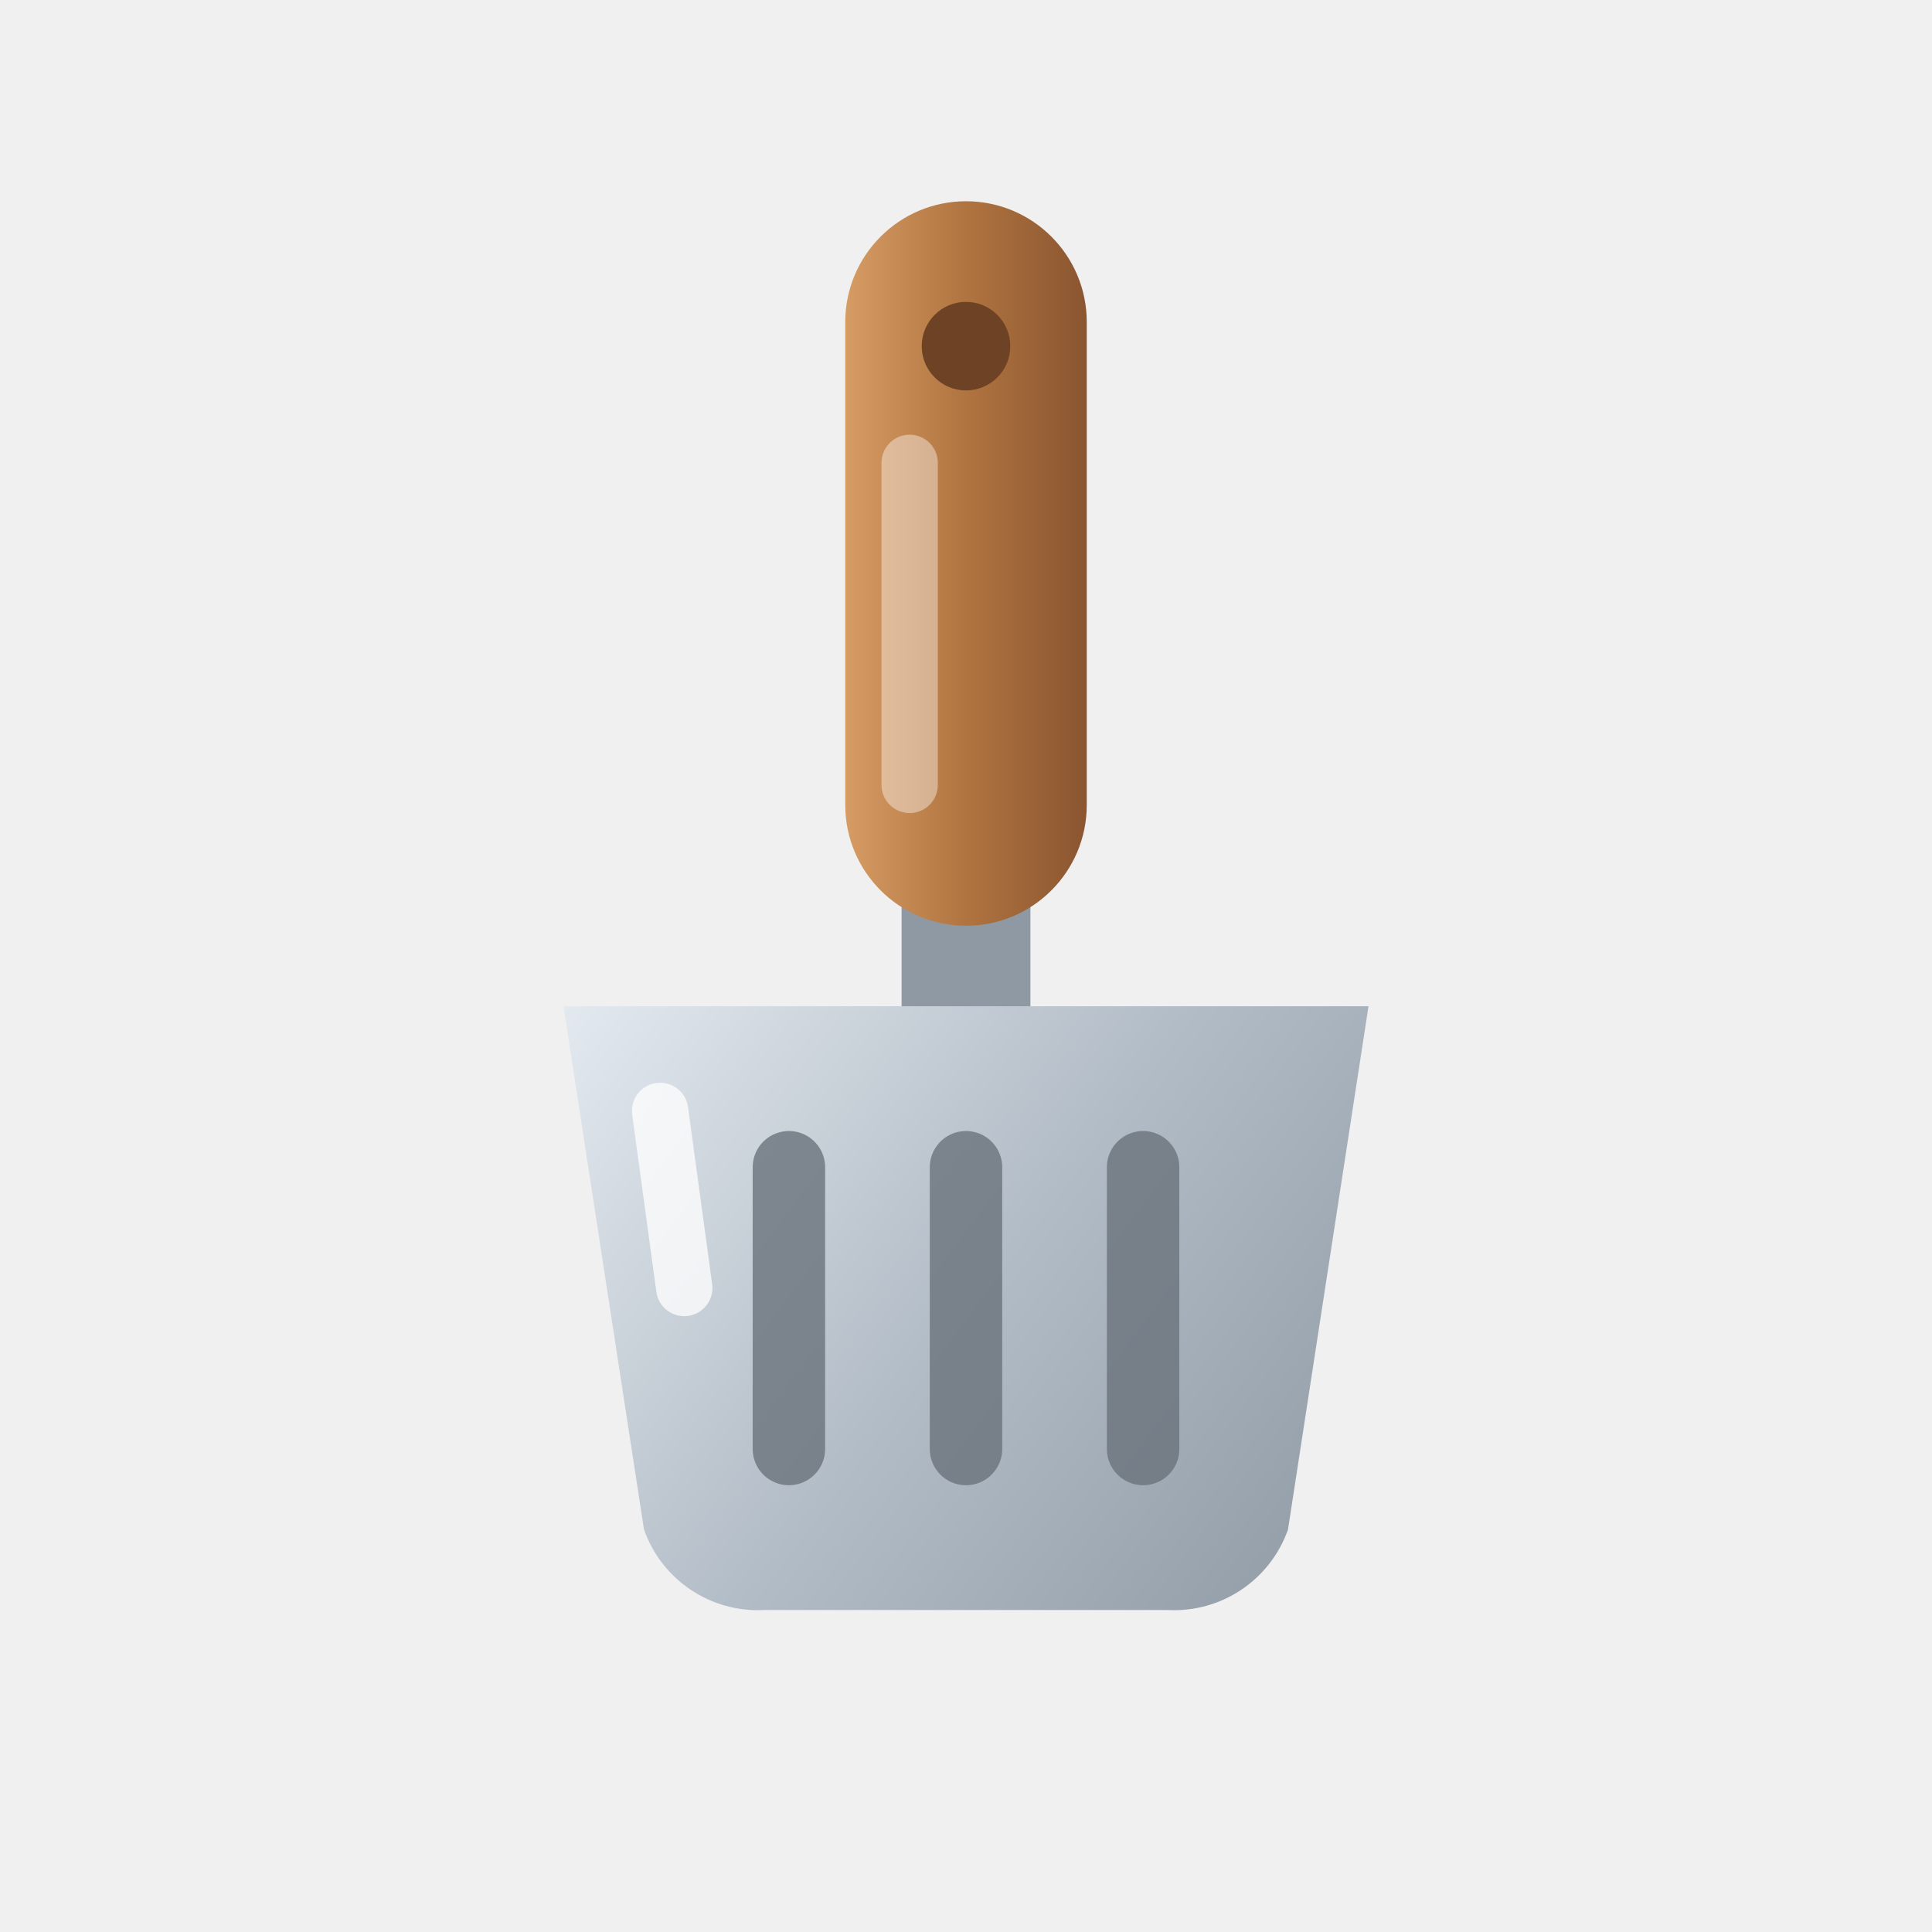
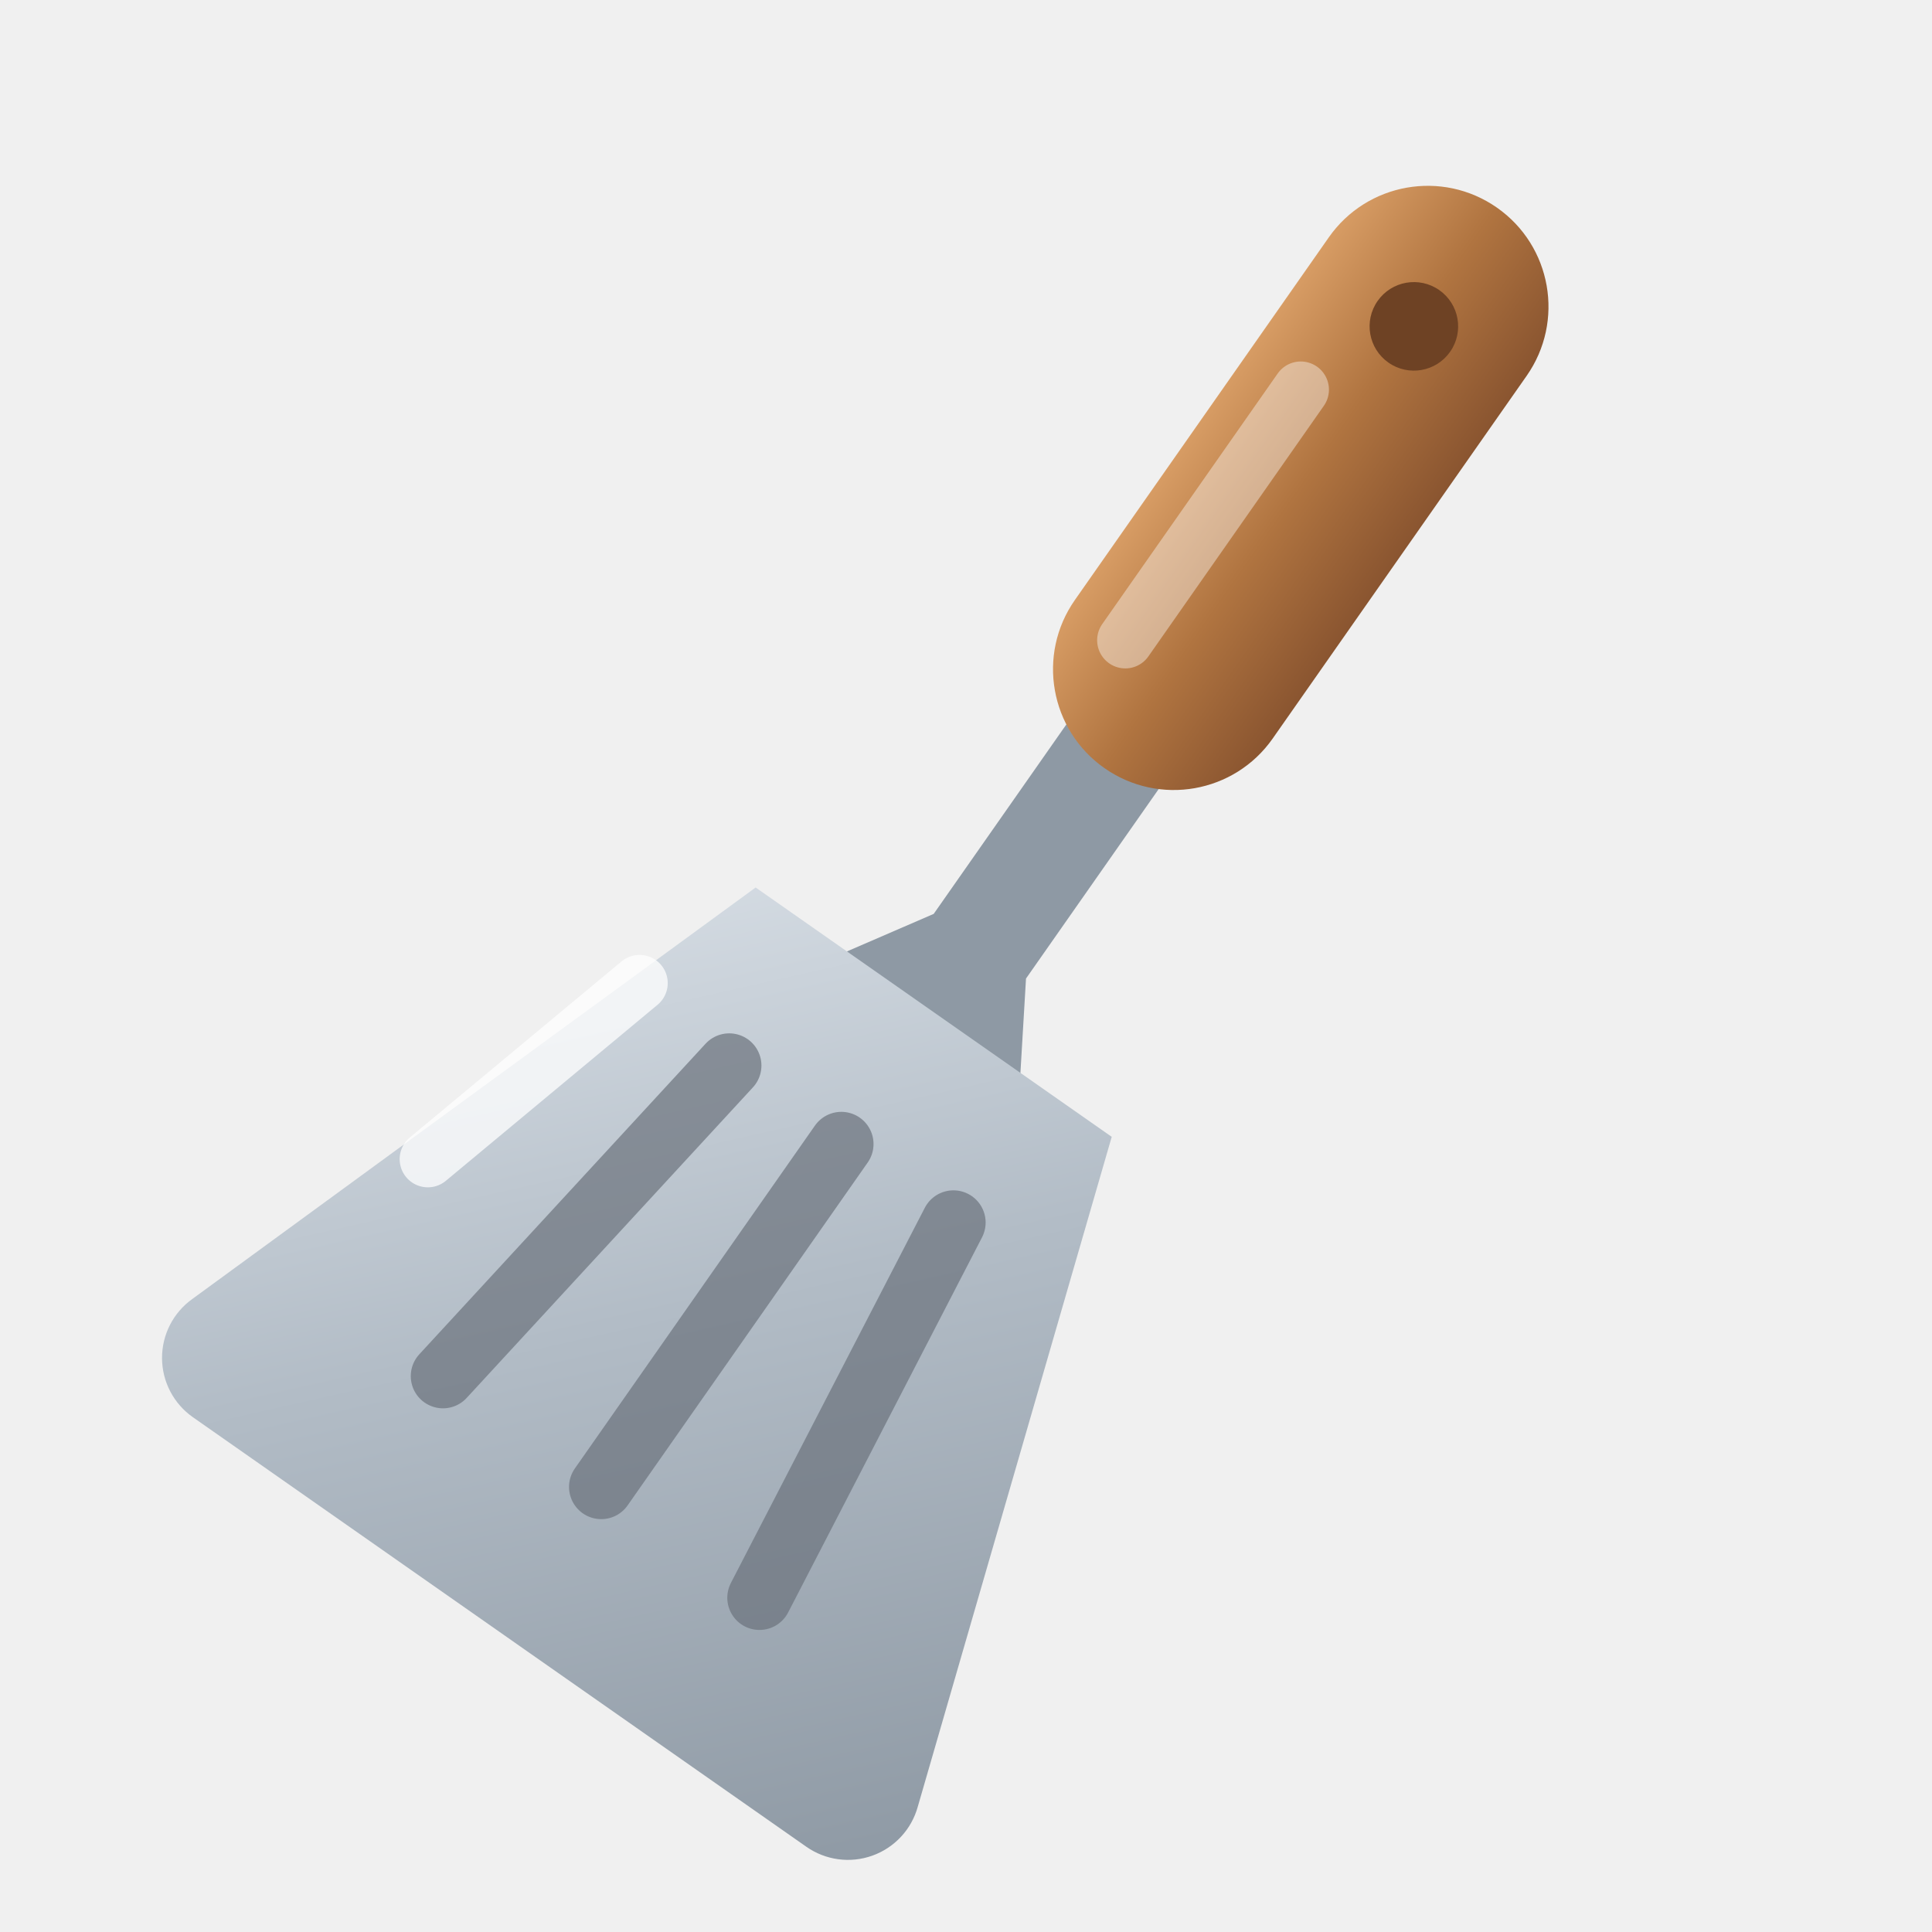
<svg xmlns="http://www.w3.org/2000/svg" width="48" height="48" viewBox="0 0 48 48" role="img" aria-label="Turner">
  <defs>
    <linearGradient id="h" x1="21" y1="0" x2="27" y2="0" gradientUnits="userSpaceOnUse">
      <stop offset="0" stop-color="#d79c64" />
      <stop offset=".5" stop-color="#b07440" />
      <stop offset="1" stop-color="#8a5530" />
    </linearGradient>
-     <linearGradient id="b" x1="14" y1="25" x2="34" y2="40" gradientUnits="userSpaceOnUse">
+     <linearGradient id="b" x1="13" y1="24" x2="35" y2="44" gradientUnits="userSpaceOnUse">
      <stop offset="0" stop-color="#e3e9ef" />
      <stop offset=".5" stop-color="#b2bcc6" />
      <stop offset="1" stop-color="#8e99a4" />
    </linearGradient>
  </defs>
-   <rect x="22.4" y="20" width="3.2" height="7" fill="#8e99a4" />
-   <rect x="21" y="5" width="6" height="18" rx="3" fill="url(#h)" />
-   <circle cx="24" cy="8.6" r="1.1" fill="#6e4224" />
-   <path d="M22.6 11.5v8" stroke="#fff" stroke-opacity=".4" stroke-width="1.4" stroke-linecap="round" />
-   <path d="M14 25h20l-2 13a3 3 0 0 1-3 2H19a3 3 0 0 1-3-2Z" fill="url(#b)" />
-   <g stroke="#6b737c" stroke-opacity=".8" stroke-width="1.8" stroke-linecap="round">
-     <path d="M19.6 29v7" />
-     <path d="M24 29v7" />
-     <path d="M28.4 29v7" />
+   <g transform="rotate(35 24 24)">
+     <path d="M22.6 17h2.8v6.4l1.6 2.6h-6l1.6-2.6Z" fill="#8e99a4" />
+     <rect x="21" y="1" width="6" height="17" rx="3" fill="url(#h)" />
+     <circle cx="24" cy="4.6" r="1.1" fill="#6e4224" />
+     <path d="M22.6 7.5v7.6" stroke="#fff" stroke-opacity=".4" stroke-width="1.4" stroke-linecap="round" />
+     <path d="M18.6 25.4h10.8l5.6 16.4a1.8 1.8 0 0 1-1.7 2.4H14.7a1.8 1.8 0 0 1-1.7-2.4Z" fill="url(#b)" />
+     <g stroke="#6b737c" stroke-opacity=".7" stroke-width="1.6" stroke-linecap="round">
+       <path d="M20.6 29.4l-1.4 10.4" />
+       <path d="M24 29.4v10.4" />
+       <path d="M27.4 29.4l1.4 10.4" />
+     </g>
+     <path d="M17.6 29l-1.8 6.6" stroke="#fff" stroke-opacity=".75" stroke-width="1.4" stroke-linecap="round" />
  </g>
-   <path d="M16.4 27.6l.6 4.4" stroke="#fff" stroke-opacity=".75" stroke-width="1.4" stroke-linecap="round" />
</svg>
